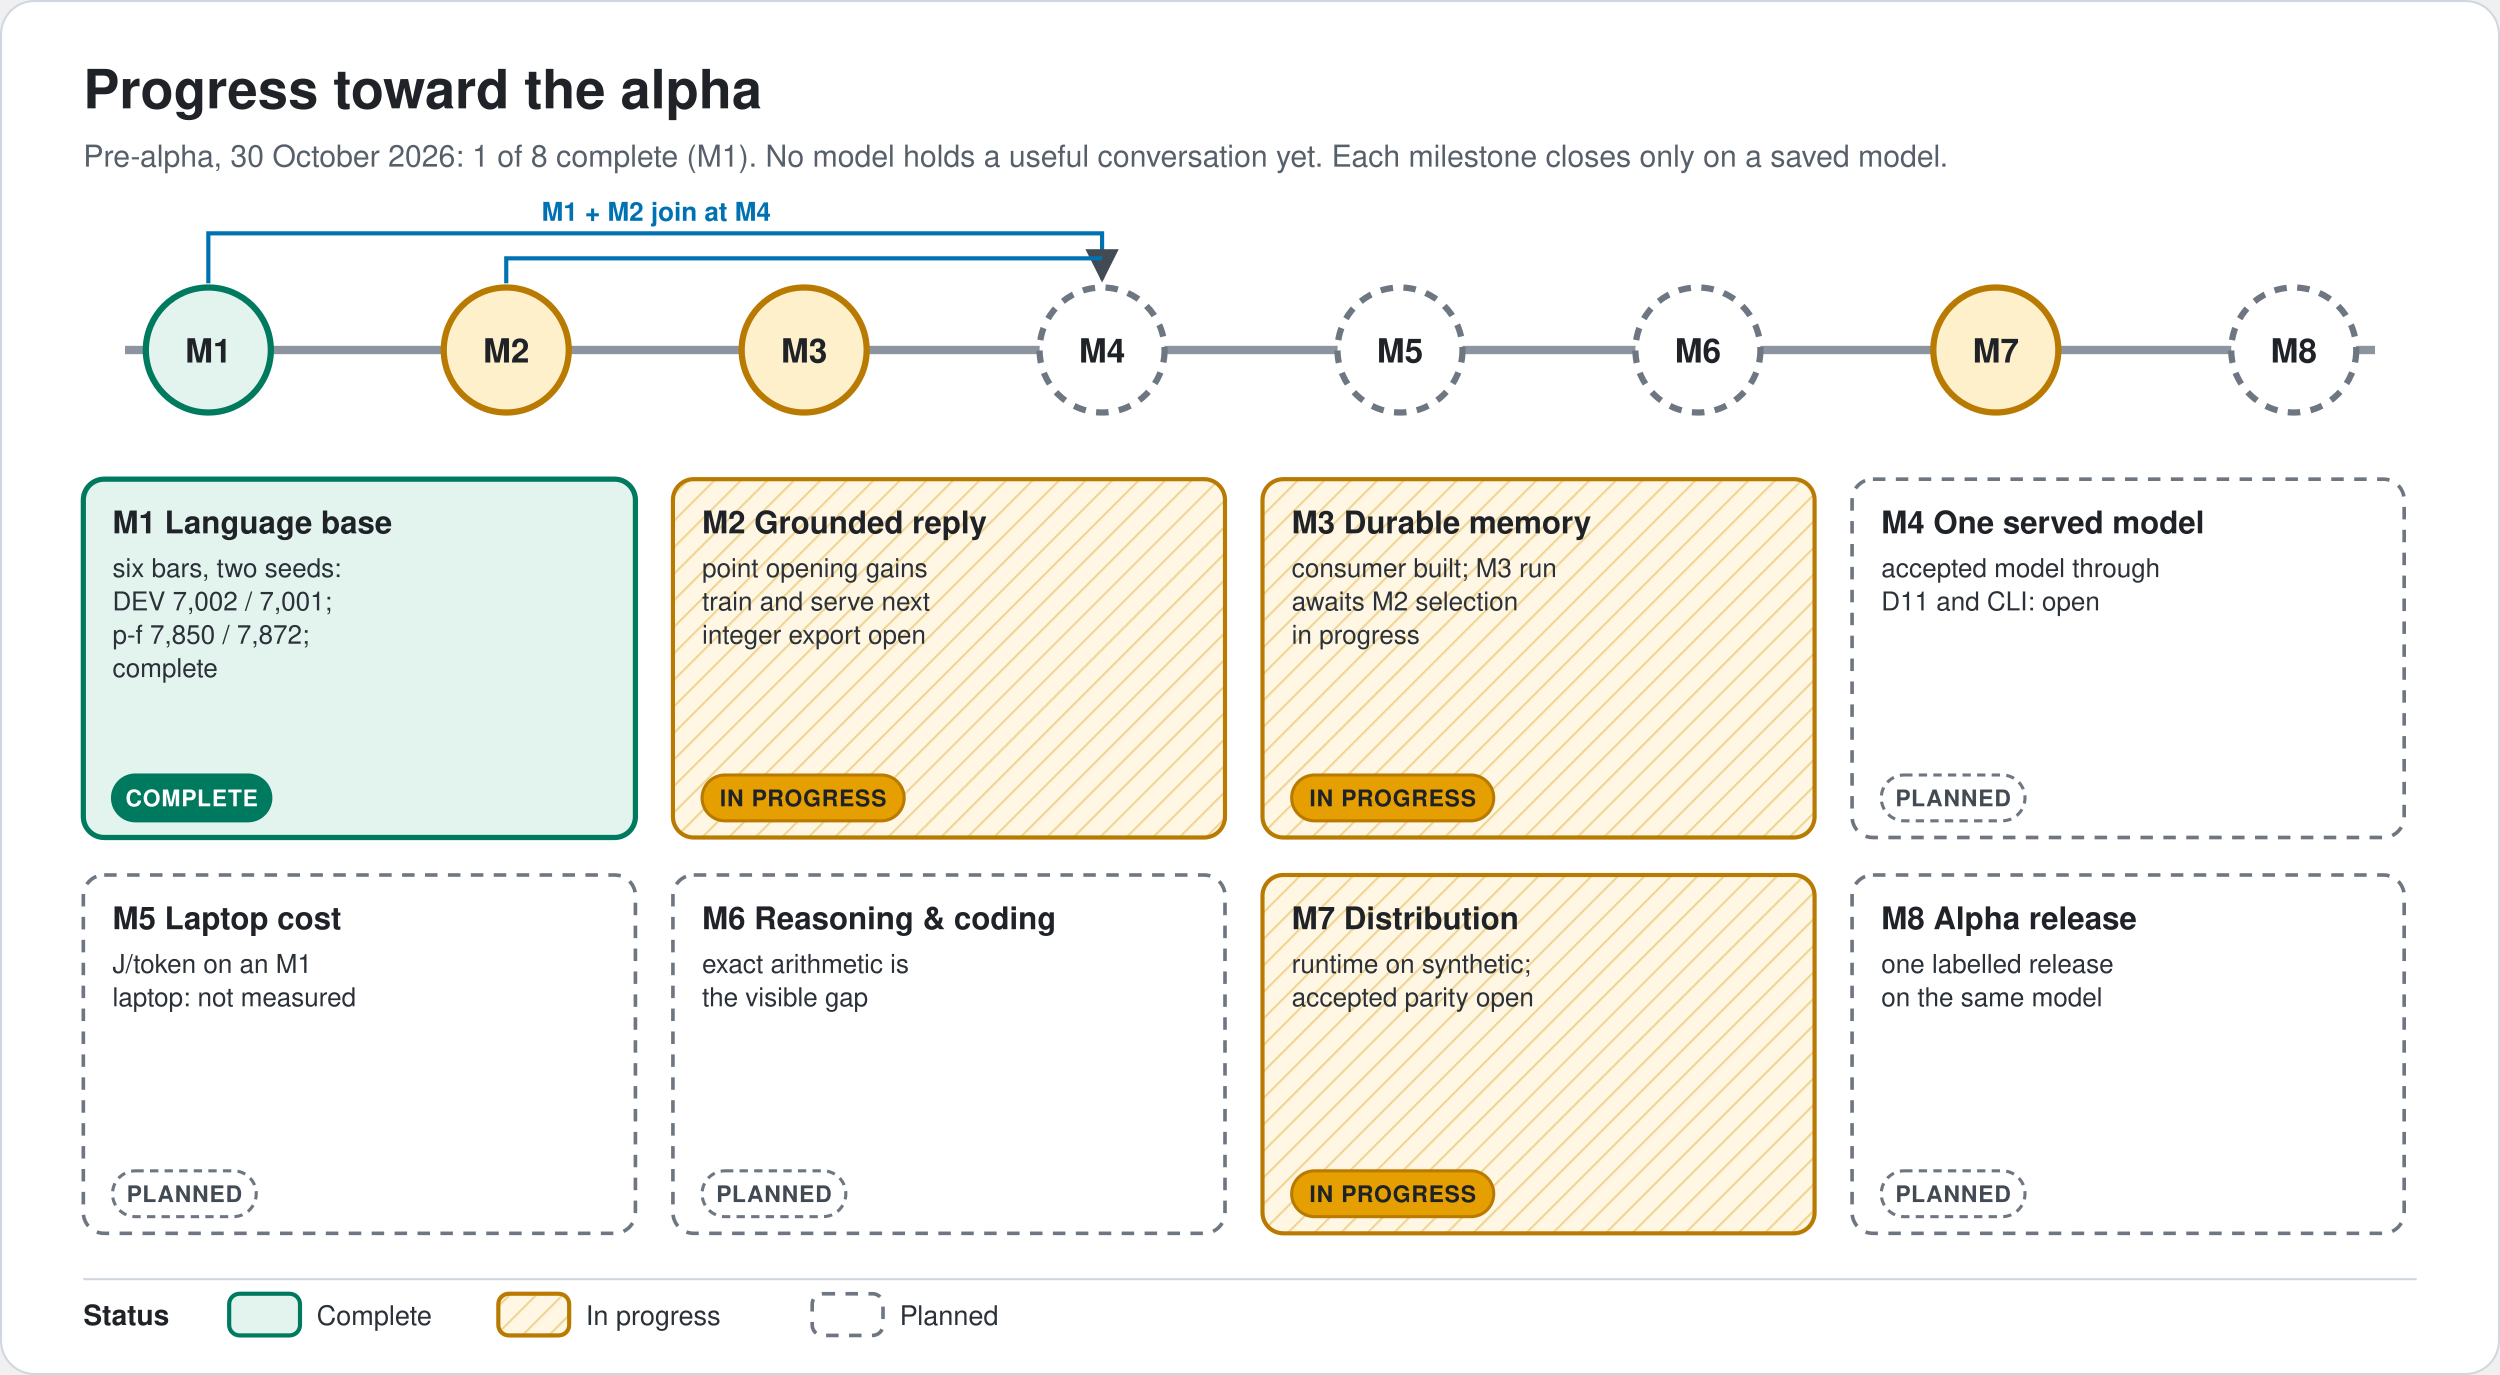
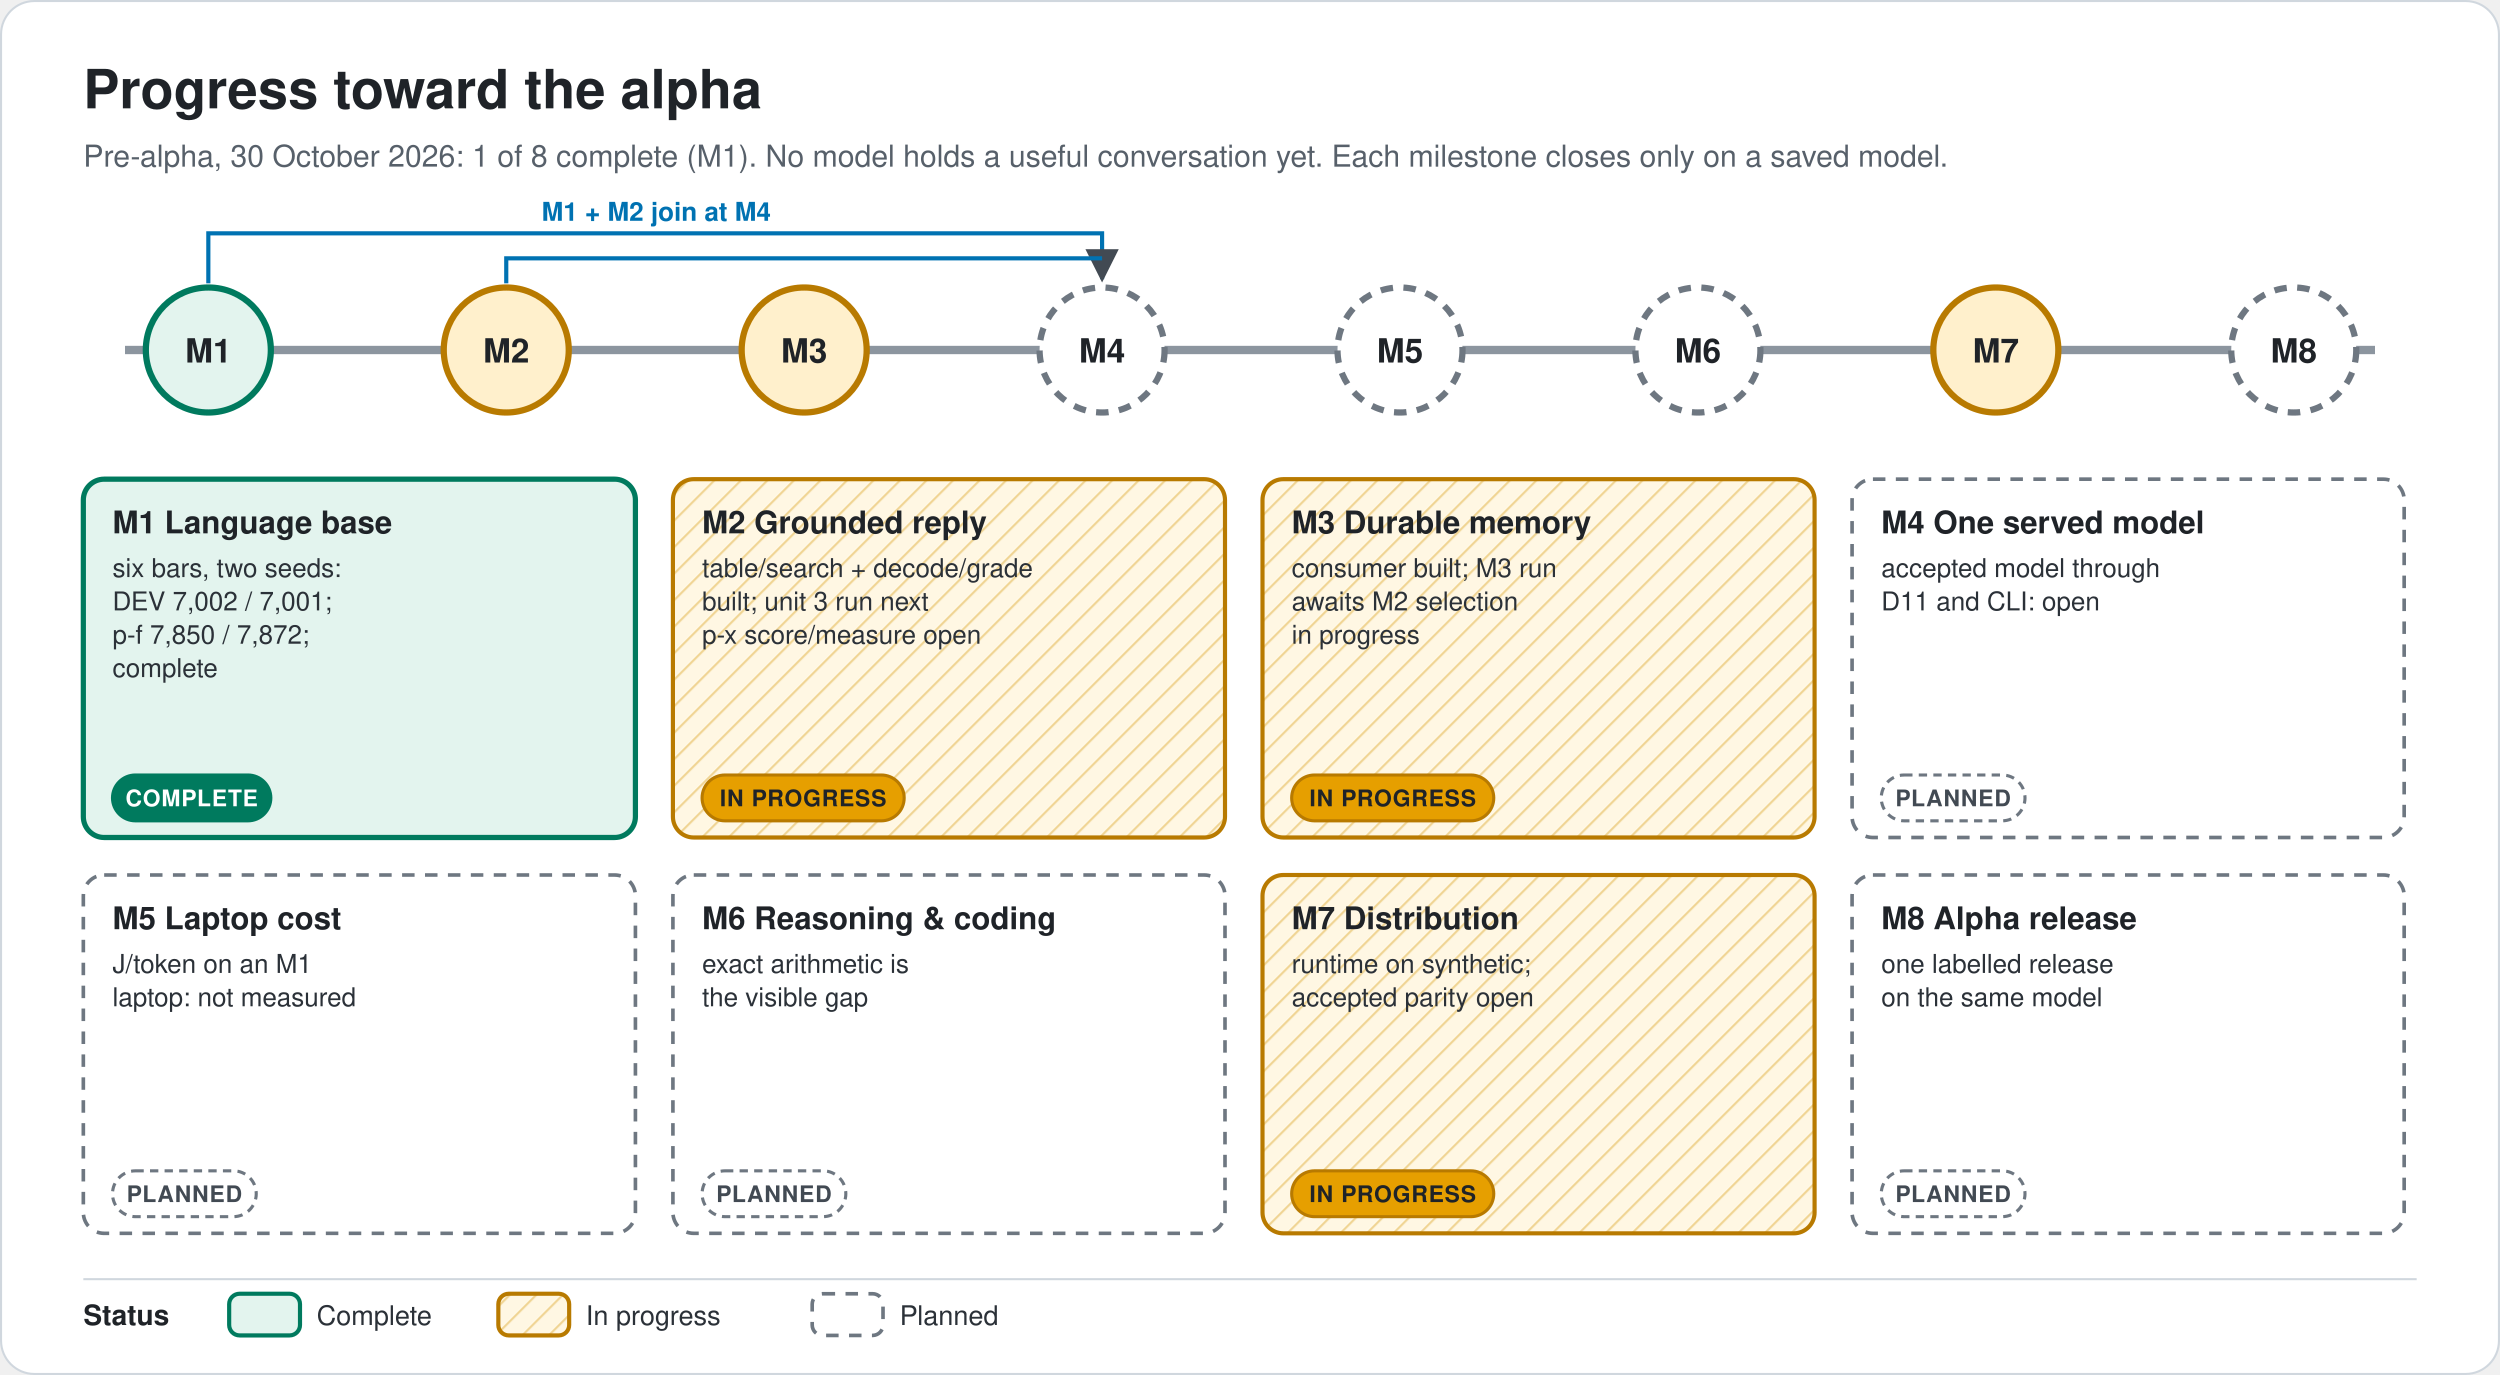
<svg xmlns="http://www.w3.org/2000/svg" viewBox="0 0 1200 660" width="1200" height="660" role="img" aria-labelledby="t d" font-family="-apple-system, BlinkMacSystemFont, 'Segoe UI', Helvetica, Arial, sans-serif">
  <defs>
    <marker id="ah" viewBox="0 0 10 10" refX="9" refY="5" markerWidth="8" markerHeight="8" orient="auto-start-reverse">
      <path d="M0,0 L10,5 L0,10 z" fill="#424A53" />
    </marker>
    <pattern id="hP" width="9" height="9" patternUnits="userSpaceOnUse" patternTransform="rotate(45)">
      <rect width="9" height="9" fill="#FFF7E3" />
      <line x1="0" y1="0" x2="0" y2="9" stroke="#F1D79A" stroke-width="2.2" />
    </pattern>
    <pattern id="hF" width="8" height="8" patternUnits="userSpaceOnUse">
      <rect width="8" height="8" fill="#F0F2F4" />
      <path d="M0,0 L8,8 M8,0 L0,8" stroke="#D3D8DD" stroke-width="1" />
    </pattern>
  </defs>
  <rect x="0.5" y="0.5" width="1199" height="659" rx="16" fill="#FFFFFF" stroke="#D0D7DE" stroke-width="1" />
  <text x="40" y="52" font-size="26" font-weight="700" fill="#1F2328" text-anchor="start">Progress toward the alpha</text>
  <text x="40" y="80" font-size="14.5" font-weight="400" fill="#57606A" text-anchor="start">Pre-alpha, 30 October 2026: 1 of 8 complete (M1). No model holds a useful conversation yet. Each milestone closes only on a saved model.</text>
  <path d="M60,168 L1140,168" fill="none" stroke="#8C959F" stroke-width="4" />
  <circle cx="100" cy="168" r="30" fill="#E3F4EE" stroke="#007A5E" stroke-width="3" />
  <text x="100" y="174" font-size="16" font-weight="700" fill="#1F2328" text-anchor="middle">M1</text>
  <circle cx="243" cy="168" r="30" fill="#FFF0CC" stroke="#B87A00" stroke-width="3" />
  <text x="243" y="174" font-size="16" font-weight="700" fill="#1F2328" text-anchor="middle">M2</text>
  <circle cx="386" cy="168" r="30" fill="#FFF0CC" stroke="#B87A00" stroke-width="3" />
  <text x="386" y="174" font-size="16" font-weight="700" fill="#1F2328" text-anchor="middle">M3</text>
  <circle cx="529" cy="168" r="30" fill="#FFFFFF" stroke="#6E7781" stroke-width="3" stroke-dasharray="6 5" />
  <text x="529" y="174" font-size="16" font-weight="700" fill="#1F2328" text-anchor="middle">M4</text>
  <circle cx="672" cy="168" r="30" fill="#FFFFFF" stroke="#6E7781" stroke-width="3" stroke-dasharray="6 5" />
  <text x="672" y="174" font-size="16" font-weight="700" fill="#1F2328" text-anchor="middle">M5</text>
  <circle cx="815" cy="168" r="30" fill="#FFFFFF" stroke="#6E7781" stroke-width="3" stroke-dasharray="6 5" />
  <text x="815" y="174" font-size="16" font-weight="700" fill="#1F2328" text-anchor="middle">M6</text>
  <circle cx="958" cy="168" r="30" fill="#FFF0CC" stroke="#B87A00" stroke-width="3" />
  <text x="958" y="174" font-size="16" font-weight="700" fill="#1F2328" text-anchor="middle">M7</text>
  <circle cx="1101" cy="168" r="30" fill="#FFFFFF" stroke="#6E7781" stroke-width="3" stroke-dasharray="6 5" />
  <text x="1101" y="174" font-size="16" font-weight="700" fill="#1F2328" text-anchor="middle">M8</text>
  <path d="M100,136 L100,112 L529,112 L529,134" fill="none" stroke="#0072B2" stroke-width="2" marker-end="url(#ah)" />
  <path d="M243,136 L243,124 L529,124" fill="none" stroke="#0072B2" stroke-width="2" />
  <text x="315" y="106" font-size="12.5" font-weight="700" fill="#0072B2" text-anchor="middle">M1 + M2 join at M4</text>
  <rect x="40" y="230" width="265" height="172" rx="10" fill="#E3F4EE" stroke="#007A5E" stroke-width="2.5" />
  <text x="54" y="256" font-size="15" font-weight="700" fill="#1F2328" text-anchor="start">M1  Language base</text>
  <text x="54" y="277" font-size="12.5" font-weight="400" fill="#2B3138" text-anchor="start">six bars, two seeds:</text>
  <text x="54" y="293" font-size="12.5" font-weight="400" fill="#2B3138" text-anchor="start">DEV 7,002 / 7,001;</text>
  <text x="54" y="309" font-size="12.5" font-weight="400" fill="#2B3138" text-anchor="start">p-f 7,850 / 7,872;</text>
  <text x="54" y="325" font-size="12.5" font-weight="400" fill="#2B3138" text-anchor="start">complete</text>
  <rect x="54" y="372" width="76" height="22" rx="11" fill="#007A5E" stroke="#007A5E" stroke-width="1.5" />
  <text x="92" y="387" font-size="11" font-weight="700" fill="#FFFFFF" text-anchor="middle" letter-spacing="0.4">COMPLETE</text>
  <rect x="323" y="230" width="265" height="172" rx="10" fill="url(#hP)" stroke="#B87A00" stroke-width="2" />
  <text x="337" y="256" font-size="15" font-weight="700" fill="#1F2328" text-anchor="start">M2  Grounded reply</text>
-   <text x="337" y="277" font-size="12.5" font-weight="400" fill="#2B3138" text-anchor="start">point opening gains</text>
-   <text x="337" y="293" font-size="12.5" font-weight="400" fill="#2B3138" text-anchor="start">train and serve next</text>
-   <text x="337" y="309" font-size="12.5" font-weight="400" fill="#2B3138" text-anchor="start">integer export open</text>
+   <text x="337" y="277" font-size="12.5" font-weight="400" fill="#2B3138" text-anchor="start">table/search + decode/grade</text>
+   <text x="337" y="293" font-size="12.5" font-weight="400" fill="#2B3138" text-anchor="start">built; unit 3 run next</text>
+   <text x="337" y="309" font-size="12.5" font-weight="400" fill="#2B3138" text-anchor="start">p-x score/measure open</text>
  <rect x="337" y="372" width="97" height="22" rx="11" fill="#E69F00" stroke="#B87A00" stroke-width="1.5" />
  <text x="385.5" y="387" font-size="11" font-weight="700" fill="#1F2328" text-anchor="middle" letter-spacing="0.4">IN PROGRESS</text>
  <rect x="606" y="230" width="265" height="172" rx="10" fill="url(#hP)" stroke="#B87A00" stroke-width="2" />
  <text x="620" y="256" font-size="15" font-weight="700" fill="#1F2328" text-anchor="start">M3  Durable memory</text>
  <text x="620" y="277" font-size="12.5" font-weight="400" fill="#2B3138" text-anchor="start">consumer built; M3 run</text>
  <text x="620" y="293" font-size="12.5" font-weight="400" fill="#2B3138" text-anchor="start">awaits M2 selection</text>
  <text x="620" y="309" font-size="12.5" font-weight="400" fill="#2B3138" text-anchor="start">in progress</text>
  <rect x="620" y="372" width="97" height="22" rx="11" fill="#E69F00" stroke="#B87A00" stroke-width="1.5" />
  <text x="668.5" y="387" font-size="11" font-weight="700" fill="#1F2328" text-anchor="middle" letter-spacing="0.4">IN PROGRESS</text>
  <rect x="889" y="230" width="265" height="172" rx="10" fill="#FFFFFF" stroke="#6E7781" stroke-width="1.75" stroke-dasharray="6 5" />
  <text x="903" y="256" font-size="15" font-weight="700" fill="#1F2328" text-anchor="start">M4  One served model</text>
  <text x="903" y="277" font-size="12.5" font-weight="400" fill="#2B3138" text-anchor="start">accepted model through</text>
  <text x="903" y="293" font-size="12.5" font-weight="400" fill="#2B3138" text-anchor="start">D11 and CLI: open</text>
  <rect x="903" y="372" width="69" height="22" rx="11" fill="#FFFFFF" stroke="#6E7781" stroke-width="1.5" stroke-dasharray="4 3" />
  <text x="937.5" y="387" font-size="11" font-weight="700" fill="#424A53" text-anchor="middle" letter-spacing="0.4">PLANNED</text>
  <rect x="40" y="420" width="265" height="172" rx="10" fill="#FFFFFF" stroke="#6E7781" stroke-width="1.75" stroke-dasharray="6 5" />
  <text x="54" y="446" font-size="15" font-weight="700" fill="#1F2328" text-anchor="start">M5  Laptop cost</text>
  <text x="54" y="467" font-size="12.5" font-weight="400" fill="#2B3138" text-anchor="start">J/token on an M1</text>
  <text x="54" y="483" font-size="12.5" font-weight="400" fill="#2B3138" text-anchor="start">laptop: not measured</text>
  <rect x="54" y="562" width="69" height="22" rx="11" fill="#FFFFFF" stroke="#6E7781" stroke-width="1.5" stroke-dasharray="4 3" />
  <text x="88.5" y="577" font-size="11" font-weight="700" fill="#424A53" text-anchor="middle" letter-spacing="0.4">PLANNED</text>
  <rect x="323" y="420" width="265" height="172" rx="10" fill="#FFFFFF" stroke="#6E7781" stroke-width="1.75" stroke-dasharray="6 5" />
  <text x="337" y="446" font-size="15" font-weight="700" fill="#1F2328" text-anchor="start">M6  Reasoning &amp; coding</text>
  <text x="337" y="467" font-size="12.5" font-weight="400" fill="#2B3138" text-anchor="start">exact arithmetic is</text>
  <text x="337" y="483" font-size="12.5" font-weight="400" fill="#2B3138" text-anchor="start">the visible gap</text>
  <rect x="337" y="562" width="69" height="22" rx="11" fill="#FFFFFF" stroke="#6E7781" stroke-width="1.5" stroke-dasharray="4 3" />
  <text x="371.5" y="577" font-size="11" font-weight="700" fill="#424A53" text-anchor="middle" letter-spacing="0.4">PLANNED</text>
  <rect x="606" y="420" width="265" height="172" rx="10" fill="url(#hP)" stroke="#B87A00" stroke-width="2" />
  <text x="620" y="446" font-size="15" font-weight="700" fill="#1F2328" text-anchor="start">M7  Distribution</text>
  <text x="620" y="467" font-size="12.5" font-weight="400" fill="#2B3138" text-anchor="start">runtime on synthetic;</text>
  <text x="620" y="483" font-size="12.5" font-weight="400" fill="#2B3138" text-anchor="start">accepted parity open</text>
  <rect x="620" y="562" width="97" height="22" rx="11" fill="#E69F00" stroke="#B87A00" stroke-width="1.5" />
  <text x="668.5" y="577" font-size="11" font-weight="700" fill="#1F2328" text-anchor="middle" letter-spacing="0.4">IN PROGRESS</text>
  <rect x="889" y="420" width="265" height="172" rx="10" fill="#FFFFFF" stroke="#6E7781" stroke-width="1.75" stroke-dasharray="6 5" />
  <text x="903" y="446" font-size="15" font-weight="700" fill="#1F2328" text-anchor="start">M8  Alpha release</text>
  <text x="903" y="467" font-size="12.5" font-weight="400" fill="#2B3138" text-anchor="start">one labelled release</text>
  <text x="903" y="483" font-size="12.5" font-weight="400" fill="#2B3138" text-anchor="start">on the same model</text>
  <rect x="903" y="562" width="69" height="22" rx="11" fill="#FFFFFF" stroke="#6E7781" stroke-width="1.5" stroke-dasharray="4 3" />
  <text x="937.5" y="577" font-size="11" font-weight="700" fill="#424A53" text-anchor="middle" letter-spacing="0.4">PLANNED</text>
  <path d="M40,614 L1160,614" fill="none" stroke="#D0D7DE" stroke-width="1" />
  <text x="40" y="636" font-size="13.5" font-weight="700" fill="#1F2328" text-anchor="start">Status</text>
  <rect x="110" y="621" width="34" height="20" rx="5" fill="#E3F4EE" stroke="#007A5E" stroke-width="2" />
  <text x="152" y="636" font-size="13" font-weight="400" fill="#2B3138" text-anchor="start">Complete</text>
  <rect x="239.2" y="621" width="34" height="20" rx="5" fill="url(#hP)" stroke="#B87A00" stroke-width="2" />
  <text x="281.2" y="636" font-size="13" font-weight="400" fill="#2B3138" text-anchor="start">In progress</text>
  <rect x="389.85" y="621" width="34" height="20" rx="5" fill="#FFFFFF" stroke="#6E7781" stroke-width="1.75" stroke-dasharray="6 5" />
  <text x="431.85" y="636" font-size="13" font-weight="400" fill="#2B3138" text-anchor="start">Planned</text>
</svg>
